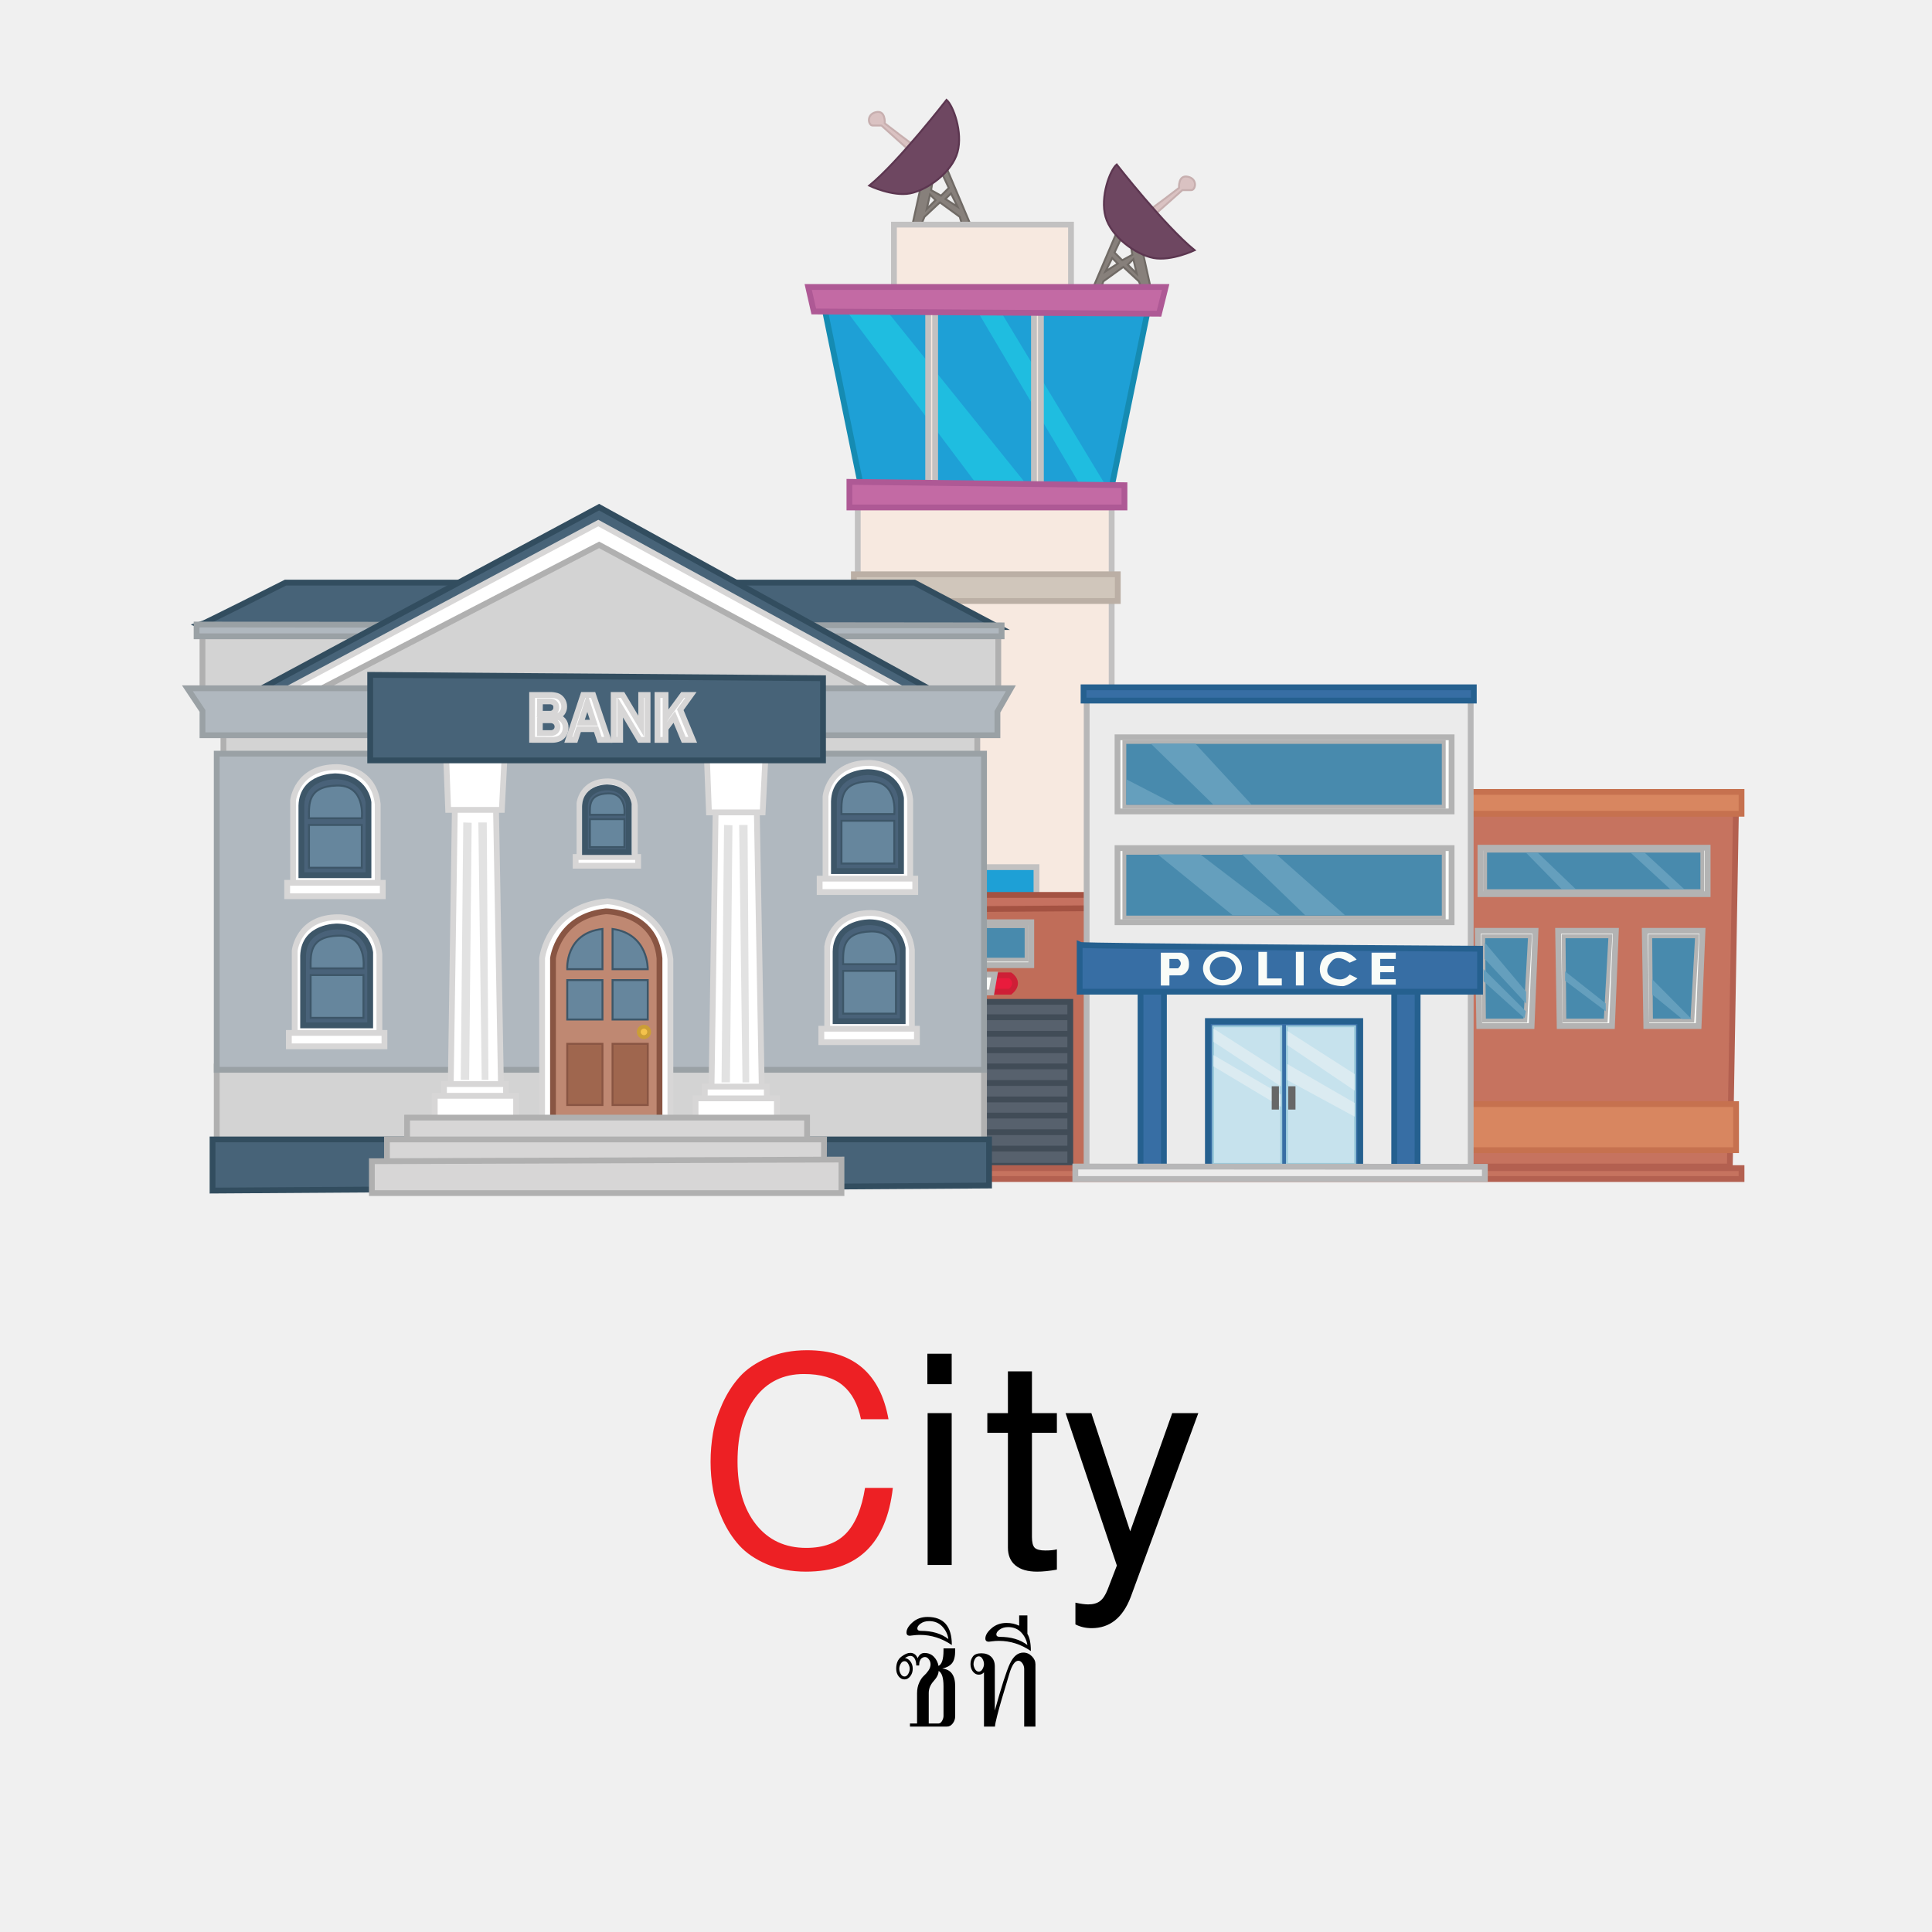
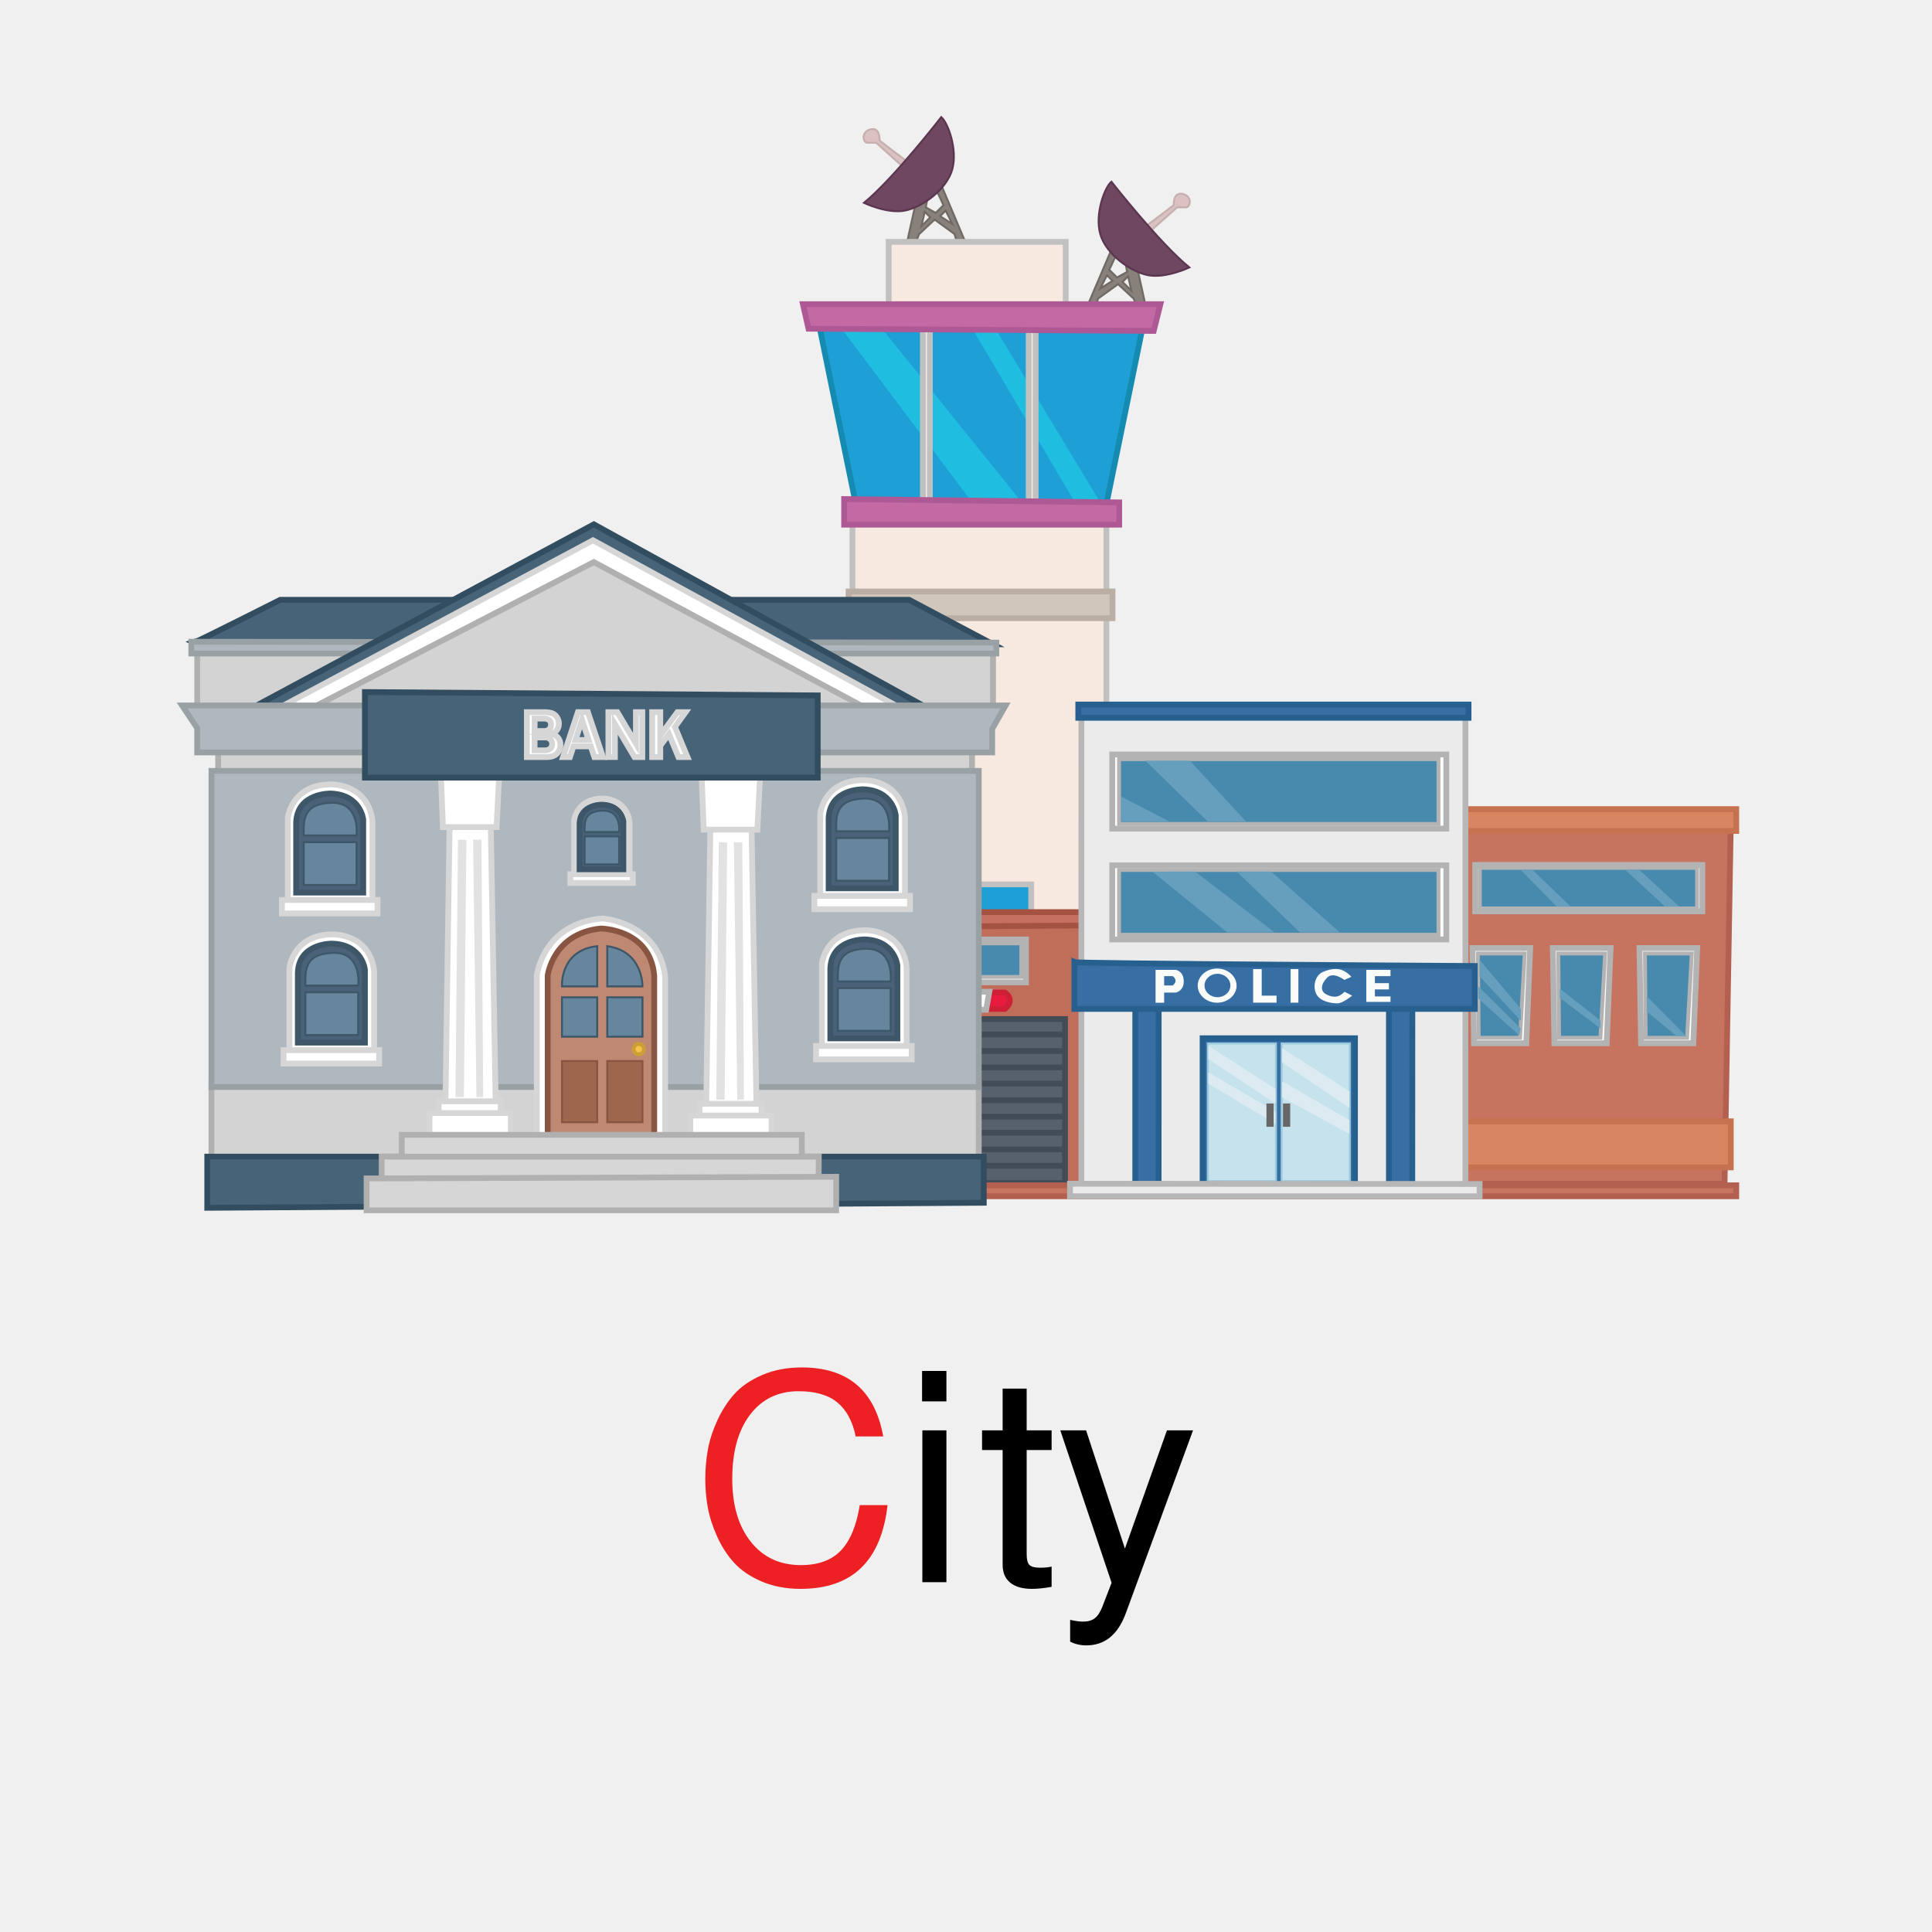
<svg xmlns="http://www.w3.org/2000/svg" id="Layer_1" data-name="Layer 1" viewBox="0 0 1000 1000">
  <defs>
    <style>
      .cls-1 {
        font-size: 150px;
        fill: #ed2024;
        font-family: FreeSansBold, FreeSans;
      }

      .cls-2 {
        letter-spacing: -0.02em;
      }

      .cls-2, .cls-3 {
        fill: #000;
      }

      .cls-4 {
-         font-size: 72px;
-         font-family: MicrosoftSansSerif, Microsoft Sans Serif;
-       }
- 
-       .cls-5 {
        fill: #f7e9e0;
      }

-       .cls-5, .cls-6 {
+       .cls-4, .cls-5 {
        stroke: #c2c1c1;
      }

-       .cls-10, .cls-11, .cls-12, .cls-13, .cls-14, .cls-15, .cls-16, .cls-17, .cls-18, .cls-19, .cls-20, .cls-21, .cls-23, .cls-25, .cls-27, .cls-28, .cls-29, .cls-30, .cls-31, .cls-32, .cls-33, .cls-34, .cls-35, .cls-36, .cls-37, .cls-38, .cls-40, .cls-41, .cls-5, .cls-6, .cls-7, .cls-8 {
+       .cls-10, .cls-11, .cls-12, .cls-13, .cls-14, .cls-15, .cls-16, .cls-17, .cls-18, .cls-19, .cls-20, .cls-22, .cls-24, .cls-26, .cls-27, .cls-28, .cls-29, .cls-30, .cls-31, .cls-32, .cls-33, .cls-34, .cls-35, .cls-36, .cls-37, .cls-39, .cls-4, .cls-40, .cls-5, .cls-6, .cls-7, .cls-9 {
        stroke-miterlimit: 10;
      }

-       .cls-13, .cls-14, .cls-15, .cls-16, .cls-17, .cls-18, .cls-19, .cls-20, .cls-25, .cls-27, .cls-28, .cls-29, .cls-30, .cls-31, .cls-32, .cls-33, .cls-35, .cls-38, .cls-40, .cls-5, .cls-6, .cls-7, .cls-8 {
+       .cls-12, .cls-13, .cls-14, .cls-15, .cls-16, .cls-17, .cls-18, .cls-19, .cls-24, .cls-26, .cls-27, .cls-28, .cls-29, .cls-30, .cls-31, .cls-32, .cls-34, .cls-37, .cls-39, .cls-4, .cls-5, .cls-6, .cls-7 {
        stroke-width: 3px;
      }

-       .cls-6, .cls-8 {
+       .cls-5, .cls-7 {
        fill: #1ea0d6;
      }

-       .cls-7 {
+       .cls-6 {
        fill: #d0c6bb;
        stroke: #bbafa5;
      }

+       .cls-7 {
+         stroke: #158bb2;
+       }
+ 
      .cls-8 {
-         stroke: #158bb2;
+         fill: #1fbde0;
      }

      .cls-9 {
-         fill: #1fbde0;
-       }
- 
-       .cls-10 {
        fill: #87807b;
        stroke: #706a65;
      }

-       .cls-11 {
+       .cls-10 {
        fill: #dac2c2;
        stroke: #c7afaf;
      }

-       .cls-12 {
+       .cls-11 {
        fill: #6e4761;
        stroke: #5c3650;
      }

-       .cls-13 {
+       .cls-12 {
        fill: #c36aa4;
        stroke: #ae5995;
      }

+       .cls-13 {
+         fill: #c06d59;
+       }
+ 
+       .cls-13, .cls-14 {
+         stroke: #a45242;
+       }
+ 
      .cls-14 {
-         fill: #c06d59;
-       }
- 
-       .cls-14, .cls-15 {
-         stroke: #a45242;
+         fill: #c67160;
      }

      .cls-15 {
-         fill: #c67160;
-       }
- 
-       .cls-16 {
        fill: #c6735f;
        stroke: #b36050;
      }

-       .cls-17 {
+       .cls-16 {
        fill: #d88660;
        stroke: #c6714f;
      }

-       .cls-18 {
+       .cls-17 {
        fill: #ebebeb;
        stroke: #b7b7b8;
      }

-       .cls-19 {
+       .cls-18 {
        fill: #376ea4;
        stroke: #25608f;
      }

+       .cls-19 {
+         fill: #fcfdfa;
+       }
+ 
+       .cls-19, .cls-20 {
+         stroke: #b3b3b3;
+       }
+ 
      .cls-20 {
-         fill: #fcfdfa;
-       }
- 
-       .cls-20, .cls-21 {
-         stroke: #b3b3b3;
+         fill: #488aad;
+       }
+ 
+       .cls-20, .cls-40 {
+         stroke-width: 2px;
      }

      .cls-21 {
-         fill: #488aad;
-       }
- 
-       .cls-21, .cls-41 {
-         stroke-width: 2px;
+         fill: #659fbd;
      }

      .cls-22 {
-         fill: #659fbd;
-       }
- 
-       .cls-23 {
        fill: #c6e2ed;
        stroke: #9bcadb;
      }

+       .cls-23 {
+         fill: #dbebf1;
+       }
+ 
      .cls-24 {
-         fill: #dbebf1;
-       }
- 
-       .cls-25 {
        fill: #989898;
        stroke: #676767;
      }

+       .cls-25 {
+         fill: #f9fcf8;
+       }
+ 
      .cls-26 {
-         fill: #f9fcf8;
-       }
- 
-       .cls-27 {
        fill: #57616d;
        stroke: #414c57;
      }

-       .cls-28 {
+       .cls-27 {
        fill: #366cb2;
        stroke: #2c629f;
      }

-       .cls-29 {
+       .cls-28 {
        fill: #e91b3c;
        stroke: #ce1f36;
      }

+       .cls-29 {
+         fill: #d3d3d3;
+       }
+ 
+       .cls-29, .cls-39 {
+         stroke: #b0b0b0;
+       }
+ 
      .cls-30 {
-         fill: #d3d3d3;
-       }
- 
-       .cls-30, .cls-40 {
-         stroke: #b0b0b0;
-       }
- 
-       .cls-31 {
        fill: #476378;
        stroke: #324d5f;
      }

-       .cls-32 {
+       .cls-31 {
        fill: #b0b8bf;
        stroke: #9aa1a5;
      }

-       .cls-33 {
+       .cls-32 {
        fill: #fff;
        stroke: #d7d6d6;
      }

-       .cls-34 {
+       .cls-33 {
        fill: none;
        stroke: #010101;
      }

+       .cls-34 {
+         fill: #bf8872;
+       }
+ 
+       .cls-34, .cls-35 {
+         stroke: #895543;
+       }
+ 
      .cls-35 {
-         fill: #bf8872;
-       }
- 
-       .cls-35, .cls-36 {
-         stroke: #895543;
+         fill: #9f664e;
      }

      .cls-36 {
-         fill: #9f664e;
+         fill: #66869d;
+       }
+ 
+       .cls-36, .cls-37 {
+         stroke: #3d5668;
      }

      .cls-37 {
-         fill: #66869d;
-       }
- 
-       .cls-37, .cls-38 {
-         stroke: #3d5668;
+         fill: #496279;
      }

      .cls-38 {
-         fill: #496279;
+         fill: #e2e2e2;
      }

      .cls-39 {
-         fill: #e2e2e2;
+         fill: #d7d6d6;
      }

      .cls-40 {
-         fill: #d7d6d6;
-       }
- 
-       .cls-41 {
        fill: #f4c24c;
        stroke: #cb9e36;
      }
    </style>
  </defs>
-   <text class="cls-1" transform="translate(361.79 810.03)">C<tspan class="cls-2" x="108.3" y="0">i</tspan>
+   <text class="cls-1" transform="translate(359.06 818.94)">C<tspan class="cls-2" x="108.3" y="0">i</tspan>
    <tspan class="cls-3" x="146.25" y="0">ty</tspan>
  </text>
-   <text class="cls-4" transform="translate(460.56 893.67)">ซิที</text>
  <g>
    <g>
-       <polygon class="cls-5" points="443.98 258.92 443.98 549.99 575.39 549.99 575.39 256.61 443.98 258.92" />
-       <rect class="cls-6" x="481.15" y="448.83" width="55.33" height="97.41" />
-       <line class="cls-6" x1="508.82" y1="448.83" x2="509.68" y2="546.24" />
-       <rect class="cls-7" x="441.96" y="297.25" width="136.6" height="13.83" />
-       <polygon class="cls-8" points="426.4 157.76 446 253.44 575.1 253.44 594.7 157.76 426.4 157.76" />
-       <polygon class="cls-9" points="436.2 158.34 509.4 255.75 535.33 255.75 454.64 155.46 436.2 158.34" />
-       <polygon class="cls-9" points="515.16 156.61 573.95 254.02 561.85 255.75 503.63 157.19 515.16 156.61" />
-       <rect class="cls-5" x="480.42" y="157.76" width="3.61" height="95.68" />
-       <rect class="cls-5" x="535.17" y="157.76" width="3.61" height="95.68" />
-       <path class="cls-10" d="M479.65,82.84h8.56L503.06,118h-4.57l-1.71-5.76-10.28-7.49-8,7.49-2.86,6.92h-4Zm16,24.2-3.42-6.91L489.35,103Zm-8.56-5.76,4-4-4.57-9.79-2.85.57L481.93,98.4Zm-2.85,2.3-2.86-2.88-1.71,7.5Z" />
-       <path class="cls-11" d="M473.37,75.34c-.57,0-15.42-11.52-15.42-11.52s.57-6.92-4.56-5.77-4,6.92-1.72,6.92h4.57L471.66,78.8Z" />
-       <path class="cls-12" d="M489.93,51.71s-24.55,31.7-40,44.38c0,0,12,5.77,21.12,4s21.7-10.95,24.55-21.33S493.35,54.59,489.93,51.71Z" />
-       <polygon class="cls-5" points="554.35 152 554.35 116.27 462.71 116.27 462.71 153.73 554.35 152" />
-       <path class="cls-10" d="M588.36,116.27h-8.65l-15,35.15h4.61l1.73-5.76,10.37-7.49,8.07,7.49,2.88,6.92h4Zm-16.14,24.2,3.46-6.91,2.88,2.88Zm8.65-5.76-4-4,4.61-9.79,2.89.57,1.72,10.38Zm2.88,2.3,2.88-2.88,1.73,7.5Z" />
-       <path class="cls-11" d="M594.7,108.77c.58,0,15.56-11.53,15.56-11.53s-.57-6.91,4.61-5.76,4,6.92,1.73,6.92H612l-15.56,13.83Z" />
-       <path class="cls-12" d="M578,85.14s24.78,31.7,40.34,44.38c0,0-12.1,5.77-21.32,4s-21.91-11-24.79-21.33S574.53,88,578,85.14Z" />
-       <polygon class="cls-13" points="439.66 249.41 439.66 262.66 582.02 262.66 582.02 251.14 439.66 249.41" />
-       <polygon class="cls-13" points="418.33 148.54 421.21 161.22 599.89 162.38 603.35 148.54 418.33 148.54" />
+       <polygon class="cls-4" points="441.25 267.83 441.25 558.89 572.66 558.89 572.66 265.52 441.25 267.83" />
+       <rect class="cls-5" x="478.43" y="457.74" width="55.33" height="97.41" />
+       <line class="cls-5" x1="506.09" y1="457.74" x2="506.96" y2="555.15" />
+       <rect class="cls-6" x="439.23" y="306.15" width="136.6" height="13.83" />
+       <polygon class="cls-7" points="423.67 166.67 443.27 262.35 572.37 262.35 591.97 166.67 423.67 166.67" />
+       <polygon class="cls-8" points="433.47 167.25 506.67 264.66 532.6 264.66 451.91 164.37 433.47 167.25" />
+       <polygon class="cls-8" points="512.43 165.52 571.22 262.93 559.12 264.66 500.9 166.1 512.43 165.52" />
+       <rect class="cls-4" x="477.69" y="166.67" width="3.61" height="95.68" />
+       <rect class="cls-4" x="532.44" y="166.67" width="3.61" height="95.68" />
+       <path class="cls-9" d="M476.92,91.74h8.56l14.85,35.16h-4.57l-1.71-5.76-10.28-7.49-8,7.49-2.86,6.92h-4Zm16,24.21L489.48,109l-2.86,2.89Zm-8.57-5.76,4-4-4.57-9.8-2.85.58-1.72,10.38Zm-2.85,2.3-2.86-2.88-1.71,7.49Z" />
+       <path class="cls-10" d="M470.64,84.25c-.57,0-15.42-11.53-15.42-11.53s.57-6.91-4.56-5.76-4,6.92-1.72,6.92h4.57l15.42,13.83Z" />
+       <path class="cls-11" d="M487.2,60.62s-24.55,31.7-40,44.38c0,0,12,5.76,21.13,4s21.69-11,24.55-21.32S490.62,63.5,487.2,60.62Z" />
+       <polygon class="cls-4" points="551.62 160.91 551.62 125.17 459.98 125.17 459.98 162.64 551.62 160.91" />
+       <path class="cls-9" d="M585.63,125.17H577l-15,35.16h4.61l1.73-5.76,10.37-7.49,8.07,7.49,2.89,6.91h4Zm-16.14,24.21,3.46-6.92,2.88,2.89Zm8.65-5.76-4-4,4.61-9.8,2.89.58,1.73,10.38Zm2.88,2.3L583.9,143l1.73,7.49Z" />
+       <path class="cls-10" d="M592,117.68c.58,0,15.56-11.53,15.56-11.53s-.57-6.91,4.61-5.76,4,6.92,1.73,6.92h-4.61L593.7,121.14Z" />
+       <path class="cls-11" d="M575.26,94.05s24.78,31.7,40.34,44.38c0,0-12.1,5.76-21.32,4s-21.91-11-24.79-21.32S571.8,96.93,575.26,94.05Z" />
+       <polygon class="cls-12" points="436.93 258.32 436.93 271.57 579.29 271.57 579.29 260.05 436.93 258.32" />
+       <polygon class="cls-12" points="415.6 157.45 418.48 170.13 597.16 171.28 600.62 157.45 415.6 157.45" />
    </g>
    <g>
-       <polygon class="cls-14" points="349.56 608.45 343.92 464.19 568.53 465.47 567.71 609.69 349.56 608.45" />
-       <polygon class="cls-15" points="340.28 463.21 340.28 471.7 569.34 470.08 569.34 463.21 340.28 463.21" />
-       <polygon class="cls-16" points="895.35 603.8 898.58 416.35 747.09 416.35 747.09 603.8 895.35 603.8" />
-       <rect class="cls-17" x="744.26" y="409.89" width="157.15" height="11.31" />
-       <rect class="cls-17" x="744.26" y="571.48" width="154.32" height="23.84" />
-       <polygon class="cls-18" points="562.42 609.05 562.47 357.37 761.23 357.37 761.23 609.05 562.42 609.05" />
-       <polygon class="cls-19" points="590.34 511.69 590.34 609.05 602.42 609.05 602.46 511.69 590.34 511.69" />
-       <polygon class="cls-19" points="721.64 511.69 721.64 609.05 733.71 609.05 733.76 511.69 721.64 511.69" />
-       <polygon class="cls-20" points="764.87 481.8 765.67 531.08 792.74 531.08 794.76 481.8 764.87 481.8" />
-       <polygon class="cls-21" points="767.69 484.62 768.1 528.25 789.51 528.25 791.93 484.62 767.69 484.62" />
-       <path class="cls-19" d="M558.83,489.07c1.62.8,207.25,2,207.25,2v22.22H558.83Z" />
-       <rect class="cls-19" x="560.85" y="355.75" width="201.99" height="6.87" />
-       <rect class="cls-20" x="385.52" y="477.35" width="148.26" height="22.22" />
-       <rect class="cls-21" x="388.35" y="479.37" width="143.01" height="17.37" />
-       <polygon class="cls-22" points="472.78 479.77 458.64 496.34 436.02 496.34 451.78 479.77 472.78 479.77" />
-       <polygon class="cls-22" points="442.89 479.77 428.75 496.34 406.13 496.34 421.88 479.77 442.89 479.77" />
-       <rect class="cls-20" x="578.43" y="438.97" width="172.91" height="38.38" />
-       <rect class="cls-21" x="581.96" y="441.4" width="165.32" height="33.53" />
-       <rect class="cls-20" x="578.43" y="381.61" width="172.91" height="38.38" />
-       <rect class="cls-21" x="581.96" y="384.03" width="165.32" height="33.53" />
-       <rect class="cls-20" x="766.28" y="438.77" width="117.59" height="24.04" />
-       <rect class="cls-21" x="768.69" y="440.29" width="112.43" height="21" />
-       <rect class="cls-19" x="625.2" y="528.49" width="78.86" height="75.43" />
-       <polygon class="cls-23" points="627.9 531.18 627.9 602.45 663.19 602.45 663.16 531.18 627.9 531.18" />
-       <polygon class="cls-23" points="666.1 531.18 666.1 602.45 701.4 602.45 701.37 531.18 666.1 531.18" />
-       <polygon class="cls-24" points="666.35 533.63 666.35 540.98 701.13 564.49 701.13 555.92 666.35 533.63" />
-       <polygon class="cls-24" points="666.35 550.77 701.13 570.86 701.13 577.96 666.35 559.1 666.35 550.77" />
-       <polygon class="cls-24" points="628.14 532.4 628.14 539.26 662.92 562.28 662.92 554.69 628.14 532.4" />
-       <polygon class="cls-24" points="628.14 546.12 628.14 552 662.92 572.82 662.92 566.45 628.14 546.12" />
-       <rect class="cls-25" x="659.74" y="563.75" width="0.73" height="9.06" />
-       <rect class="cls-25" x="668.31" y="563.75" width="0.73" height="9.06" />
-       <polygon class="cls-20" points="851.32 481.8 852.13 531.08 879.19 531.08 881.21 481.8 851.32 481.8" />
-       <polygon class="cls-21" points="854.15 484.62 854.55 528.25 875.96 528.25 878.39 484.62 854.15 484.62" />
-       <polygon class="cls-20" points="806.48 481.8 807.28 531.08 834.35 531.08 836.37 481.8 806.48 481.8" />
-       <polygon class="cls-21" points="809.3 484.62 809.71 528.25 831.12 528.25 833.54 484.62 809.3 484.62" />
+       <polygon class="cls-13" points="346.83 617.35 341.19 473.1 565.8 474.38 564.98 618.6 346.83 617.35" />
+       <polygon class="cls-14" points="337.55 472.12 337.55 480.6 566.61 478.99 566.61 472.12 337.55 472.12" />
+       <polygon class="cls-15" points="892.62 612.71 895.86 425.26 744.36 425.26 744.36 612.71 892.62 612.71" />
+       <rect class="cls-16" x="741.53" y="418.79" width="157.15" height="11.31" />
+       <rect class="cls-16" x="741.53" y="580.39" width="154.32" height="23.84" />
+       <polygon class="cls-17" points="559.7 617.96 559.74 366.28 758.5 366.28 758.5 617.96 559.7 617.96" />
+       <polygon class="cls-18" points="587.61 520.6 587.61 617.96 599.69 617.96 599.73 520.6 587.61 520.6" />
+       <polygon class="cls-18" points="718.91 520.6 718.91 617.96 730.99 617.96 731.03 520.6 718.91 520.6" />
+       <polygon class="cls-19" points="762.13 490.7 762.94 539.99 790.01 539.99 792.03 490.7 762.13 490.7" />
+       <polygon class="cls-20" points="764.96 493.53 765.37 537.16 786.78 537.16 789.2 493.53 764.96 493.53" />
+       <path class="cls-18" d="M556.1,498c1.62.8,207.25,2,207.25,2v22.21H556.1Z" />
+       <rect class="cls-18" x="558.12" y="364.66" width="201.99" height="6.87" />
+       <rect class="cls-19" x="382.79" y="486.26" width="148.26" height="22.22" />
+       <rect class="cls-20" x="385.62" y="488.28" width="143.01" height="17.37" />
+       <polygon class="cls-21" points="470.05 488.68 455.91 505.25 433.29 505.25 449.05 488.68 470.05 488.68" />
+       <polygon class="cls-21" points="440.16 488.68 426.02 505.25 403.4 505.25 419.15 488.68 440.16 488.68" />
+       <rect class="cls-19" x="575.7" y="447.88" width="172.91" height="38.38" />
+       <rect class="cls-20" x="579.23" y="450.3" width="165.32" height="33.53" />
+       <rect class="cls-19" x="575.7" y="390.51" width="172.91" height="38.38" />
+       <rect class="cls-20" x="579.23" y="392.94" width="165.32" height="33.53" />
+       <rect class="cls-19" x="763.55" y="447.68" width="117.59" height="24.04" />
+       <rect class="cls-20" x="765.96" y="449.2" width="112.43" height="21" />
+       <rect class="cls-18" x="622.47" y="537.39" width="78.86" height="75.43" />
+       <polygon class="cls-22" points="625.17 540.09 625.17 611.36 660.46 611.36 660.43 540.09 625.17 540.09" />
+       <polygon class="cls-22" points="663.37 540.09 663.37 611.36 698.67 611.36 698.64 540.09 663.37 540.09" />
+       <polygon class="cls-23" points="663.62 542.54 663.62 549.88 698.4 573.4 698.4 564.82 663.62 542.54" />
+       <polygon class="cls-23" points="663.62 559.68 698.4 579.76 698.4 586.87 663.62 568.01 663.62 559.68" />
+       <polygon class="cls-23" points="625.41 541.31 625.41 548.17 660.19 571.19 660.19 563.6 625.41 541.31" />
+       <polygon class="cls-23" points="625.41 555.03 625.41 560.91 660.19 581.72 660.19 575.36 625.41 555.03" />
+       <rect class="cls-24" x="657.01" y="572.66" width="0.73" height="9.06" />
+       <rect class="cls-24" x="665.58" y="572.66" width="0.73" height="9.06" />
+       <polygon class="cls-19" points="848.59 490.7 849.4 539.99 876.46 539.99 878.48 490.7 848.59 490.7" />
+       <polygon class="cls-20" points="851.42 493.53 851.82 537.16 873.23 537.16 875.66 493.53 851.42 493.53" />
+       <polygon class="cls-19" points="803.75 490.7 804.55 539.99 831.62 539.99 833.64 490.7 803.75 490.7" />
+       <polygon class="cls-20" points="806.57 493.53 806.98 537.16 828.39 537.16 830.81 493.53 806.57 493.53" />
      <g>
-         <path class="cls-26" d="M611.35,493.11h-10.5v17h4.44v-5.25h6.06a5.35,5.35,0,0,0,4-4.44C615.79,496.74,614.58,493.91,611.35,493.11Zm-1.62,8.08h-4.44v-4.85h4.44C613,498.76,609.73,501.19,609.73,501.19Z" />
-         <path class="cls-26" d="M632.74,492.41c-5.56,0-10.07,4-10.07,8.83s4.51,8.83,10.07,8.83,10.06-3.95,10.06-8.83S638.29,492.41,632.74,492.41Zm.15,14.84c-3.69,0-6.69-2.72-6.69-6.06s3-6.06,6.69-6.06,6.7,2.71,6.7,6.06S636.59,507.25,632.89,507.25Z" />
-         <polygon class="cls-26" points="651.35 492.7 651.35 510.07 663.46 510.07 663.46 506.44 655.79 506.44 655.79 492.7 651.35 492.7" />
-         <rect class="cls-26" x="670.74" y="492.7" width="4.04" height="17.37" />
-         <path class="cls-26" d="M698.61,504.42l4,2s-4.85,4-7.67,4-8.89-.81-10.91-4.85-.41-9.7,3.23-11.31,6.87-2,9.7-1.21a13.05,13.05,0,0,1,5.25,3.63l-3.64,1.62s-5.65-4.45-8.89-1.21-3.63,6.86-.8,8.48S695.38,508.05,698.61,504.42Z" />
-         <polygon class="cls-26" points="709.92 493.11 709.92 509.67 722.45 509.67 722.45 506.84 714.37 506.84 714.37 503.21 721.64 503.21 721.64 499.98 714.37 499.98 714.37 496.34 722.45 496.34 722.45 493.11 709.92 493.11" />
+         <path class="cls-25" d="M608.62,502h-10.5v17h4.44v-5.25h6.06a5.35,5.35,0,0,0,4-4.44C613.06,505.65,611.85,502.82,608.62,502ZM607,510.09h-4.44v-4.84H607C610.24,507.67,607,510.09,607,510.09Z" />
+         <path class="cls-25" d="M630,501.32c-5.56,0-10.07,3.95-10.07,8.83S624.45,519,630,519s10.06-4,10.06-8.83S635.56,501.32,630,501.32Zm.15,14.83c-3.69,0-6.69-2.71-6.69-6.06s3-6.06,6.69-6.06,6.7,2.72,6.7,6.06S633.86,516.15,630.16,516.15Z" />
+         <polygon class="cls-25" points="648.62 501.61 648.62 518.98 660.74 518.98 660.74 515.35 653.06 515.35 653.06 501.61 648.62 501.61" />
+         <rect class="cls-25" x="668.01" y="501.61" width="4.04" height="17.37" />
+         <path class="cls-25" d="M695.88,513.33l4,2s-4.85,4-7.67,4-8.89-.81-10.91-4.85-.41-9.7,3.23-11.31,6.87-2,9.7-1.22a13.13,13.13,0,0,1,5.25,3.64l-3.64,1.62s-5.65-4.45-8.89-1.22-3.63,6.87-.8,8.49S692.65,517,695.88,513.33Z" />
+         <polygon class="cls-25" points="707.19 502.01 707.19 518.58 719.72 518.58 719.72 515.75 711.64 515.75 711.64 512.12 718.91 512.12 718.91 508.88 711.64 508.88 711.64 505.25 719.72 505.25 719.72 502.01 707.19 502.01" />
      </g>
      <g>
-         <rect class="cls-27" x="360.47" y="518.56" width="87.66" height="84.84" />
-         <path class="cls-28" d="M390.77,506.44h10.91v8.48H390.77S384.31,511.69,390.77,506.44Z" />
-         <path class="cls-29" d="M403.7,506.44h11.72s5.65,3.63,0,8.48H403.7Z" />
-         <polygon class="cls-20" points="398.45 506.03 399.66 515.33 405.72 515.33 407.34 506.03 398.45 506.03" />
-         <line class="cls-27" x1="360.47" y1="526.52" x2="448.14" y2="526.52" />
-         <line class="cls-27" x1="360.68" y1="535.12" x2="448.34" y2="535.12" />
-         <line class="cls-27" x1="360.68" y1="543.61" x2="448.34" y2="543.61" />
-         <line class="cls-27" x1="360.47" y1="551.97" x2="448.14" y2="551.97" />
-         <line class="cls-27" x1="360.68" y1="560.57" x2="448.34" y2="560.57" />
-         <line class="cls-27" x1="360.68" y1="569.06" x2="448.34" y2="569.06" />
-         <line class="cls-27" x1="360.47" y1="577.43" x2="448.14" y2="577.43" />
-         <line class="cls-27" x1="360.68" y1="586.02" x2="448.34" y2="586.02" />
-         <line class="cls-27" x1="360.68" y1="594.51" x2="448.34" y2="594.51" />
+         <rect class="cls-26" x="357.75" y="527.47" width="87.66" height="84.84" />
+         <path class="cls-27" d="M388,515.35H399v8.48H388S381.58,520.6,388,515.35Z" />
+         <path class="cls-28" d="M401,515.35h11.72s5.65,3.63,0,8.48H401Z" />
+         <polygon class="cls-19" points="395.72 514.94 396.93 524.23 402.99 524.23 404.61 514.94 395.72 514.94" />
+         <line class="cls-26" x1="357.75" y1="535.43" x2="445.41" y2="535.43" />
+         <line class="cls-26" x1="357.95" y1="544.03" x2="445.61" y2="544.03" />
+         <line class="cls-26" x1="357.95" y1="552.51" x2="445.61" y2="552.51" />
+         <line class="cls-26" x1="357.75" y1="560.88" x2="445.41" y2="560.88" />
+         <line class="cls-26" x1="357.95" y1="569.48" x2="445.61" y2="569.48" />
+         <line class="cls-26" x1="357.95" y1="577.96" x2="445.61" y2="577.96" />
+         <line class="cls-26" x1="357.75" y1="586.33" x2="445.41" y2="586.33" />
+         <line class="cls-26" x1="357.95" y1="594.93" x2="445.61" y2="594.93" />
+         <line class="cls-26" x1="357.95" y1="603.42" x2="445.61" y2="603.42" />
      </g>
      <g>
-         <path class="cls-28" d="M498.23,504.82h10.91v8.49H498.23S491.77,510.07,498.23,504.82Z" />
-         <path class="cls-29" d="M511.16,504.82h11.72s5.65,3.64,0,8.49H511.16Z" />
-         <polygon class="cls-20" points="505.91 504.42 507.12 513.71 513.18 513.71 514.8 504.42 505.91 504.42" />
-         <rect class="cls-27" x="466.32" y="518.56" width="87.66" height="84.84" />
-         <line class="cls-27" x1="466.32" y1="526.52" x2="553.98" y2="526.52" />
-         <line class="cls-27" x1="466.52" y1="535.12" x2="554.19" y2="535.12" />
-         <line class="cls-27" x1="466.52" y1="543.61" x2="554.19" y2="543.61" />
-         <line class="cls-27" x1="466.32" y1="551.97" x2="553.98" y2="551.97" />
-         <line class="cls-27" x1="466.52" y1="560.57" x2="554.19" y2="560.57" />
-         <line class="cls-27" x1="466.52" y1="569.06" x2="554.19" y2="569.06" />
-         <line class="cls-27" x1="466.32" y1="577.43" x2="553.98" y2="577.43" />
-         <line class="cls-27" x1="466.52" y1="586.02" x2="554.19" y2="586.02" />
-         <line class="cls-27" x1="466.52" y1="594.51" x2="554.19" y2="594.51" />
+         <path class="cls-27" d="M495.5,513.73h10.91v8.48H495.5S489,519,495.5,513.73Z" />
+         <path class="cls-28" d="M508.43,513.73h11.72s5.65,3.64,0,8.48H508.43Z" />
+         <polygon class="cls-19" points="503.18 513.33 504.39 522.62 510.45 522.62 512.07 513.33 503.18 513.33" />
+         <rect class="cls-26" x="463.59" y="527.47" width="87.66" height="84.84" />
+         <line class="cls-26" x1="463.59" y1="535.43" x2="551.25" y2="535.43" />
+         <line class="cls-26" x1="463.79" y1="544.03" x2="551.46" y2="544.03" />
+         <line class="cls-26" x1="463.79" y1="552.51" x2="551.46" y2="552.51" />
+         <line class="cls-26" x1="463.59" y1="560.88" x2="551.25" y2="560.88" />
+         <line class="cls-26" x1="463.79" y1="569.48" x2="551.46" y2="569.48" />
+         <line class="cls-26" x1="463.79" y1="577.96" x2="551.46" y2="577.96" />
+         <line class="cls-26" x1="463.59" y1="586.33" x2="551.25" y2="586.33" />
+         <line class="cls-26" x1="463.79" y1="594.93" x2="551.46" y2="594.93" />
+         <line class="cls-26" x1="463.79" y1="603.42" x2="551.46" y2="603.42" />
      </g>
-       <rect class="cls-16" x="347.55" y="604.61" width="553.86" height="5.66" />
-       <polygon class="cls-18" points="768.56 603.92 768.56 610.26 556.58 610.26 556.58 603.8 768.56 603.92" />
-       <polygon class="cls-22" points="621.24 442.21 662.47 473.69 637.99 473.71 599.22 442.23 621.24 442.21" />
-       <polygon class="cls-22" points="642.86 442.2 675.58 473.72 696.19 473.72 660.64 442.2 642.86 442.2" />
-       <polygon class="cls-22" points="647.71 416.35 627.91 416.35 595.6 384.84 618.62 384.84 647.71 416.35" />
-       <polygon class="cls-22" points="608.12 416.35 583.07 416.35 583.07 403.42 608.12 416.35" />
-       <polygon class="cls-22" points="789.91 441.4 808.5 460.38 815.77 460.38 795.97 441.4 789.91 441.4" />
-       <polygon class="cls-22" points="844.05 441.4 864.65 460.38 871.92 460.38 851.32 441.4 844.05 441.4" />
-       <polygon class="cls-22" points="768.5 487.86 789.91 513.31 789.91 519.45 768.5 496.34 768.5 487.86" />
-       <polygon class="cls-22" points="855.16 506.84 875.56 527.45 870.71 527.45 855.23 514.8 855.16 506.84" />
-       <polygon class="cls-22" points="831.12 519.37 810.11 502.8 810.11 507.65 831.12 523.41 831.12 519.37" />
-       <polygon class="cls-22" points="789.78 523.41 767.85 501.59 767.91 507.91 789.1 527.04 789.78 523.41" />
+       <rect class="cls-15" x="344.82" y="613.52" width="553.86" height="5.66" />
+       <polygon class="cls-17" points="765.83 612.83 765.83 619.17 553.85 619.17 553.85 612.71 765.83 612.83" />
+       <polygon class="cls-21" points="618.51 451.12 659.74 482.6 635.26 482.62 596.49 451.14 618.51 451.12" />
+       <polygon class="cls-21" points="640.13 451.11 672.85 482.62 693.46 482.62 657.91 451.11 640.13 451.11" />
+       <polygon class="cls-21" points="644.98 425.26 625.18 425.26 592.87 393.75 615.89 393.75 644.98 425.26" />
+       <polygon class="cls-21" points="605.39 425.26 580.34 425.26 580.34 412.33 605.39 425.26" />
+       <polygon class="cls-21" points="787.18 450.31 805.77 469.29 813.04 469.29 793.24 450.31 787.18 450.31" />
+       <polygon class="cls-21" points="841.32 450.31 861.92 469.29 869.19 469.29 848.59 450.31 841.32 450.31" />
+       <polygon class="cls-21" points="765.77 496.76 787.18 522.21 787.18 528.35 765.77 505.25 765.77 496.76" />
+       <polygon class="cls-21" points="852.43 515.75 872.83 536.35 867.98 536.35 852.5 523.7 852.43 515.75" />
+       <polygon class="cls-21" points="828.39 528.27 807.38 511.71 807.38 516.56 828.39 532.31 828.39 528.27" />
+       <polygon class="cls-21" points="787.05 532.31 765.12 510.5 765.18 516.82 786.38 535.95 787.05 532.31" />
    </g>
    <g>
-       <polygon class="cls-30" points="112.18 552 112.18 613.63 509.33 613.2 509.33 552 112.18 552" />
-       <rect class="cls-30" x="115.65" y="373.18" width="390.2" height="22.57" />
-       <polygon class="cls-30" points="104.8 358.85 104.8 325.87 516.71 325.87 516.71 359.72 104.8 358.85" />
-       <path class="cls-31" d="M103.06,323.7c1.74-.44,44.71-22.14,44.71-22.14H473.3l43.4,23H104.8Z" />
-       <polygon class="cls-32" points="101.76 329.34 101.76 323.26 518.44 323.7 518.44 329.34 101.76 329.34" />
-       <rect class="cls-32" x="112.18" y="390.1" width="397.15" height="163.63" />
-       <polygon class="cls-31" points="310.1 262.5 130.61 358.91 486.6 359.66 310.1 262.5" />
-       <polygon class="cls-33" points="144.42 358.94 309.67 270.74 472.56 359.63 144.42 358.94" />
-       <polygon class="cls-30" points="161.66 358.85 310.1 282.03 458.11 361.46 161.66 358.85" />
-       <polygon class="cls-32" points="96.99 356.25 104.8 367.97 104.8 380.56 516.27 380.56 516.27 368.4 523.22 356.25 96.99 356.25" />
-       <polygon class="cls-34" points="244.13 363.63 244.13 600.18 384.32 598.01 381.72 363.63 244.13 363.63" />
-       <polygon class="cls-31" points="110.01 589.76 511.93 589.76 511.93 613.63 110.01 616.24 110.01 589.76" />
-       <path class="cls-33" d="M280.59,579.35V496s3-26.91,33.85-29.51c0,0,29.08,1.73,32.55,29.94v82.91Z" />
-       <path class="cls-35" d="M286.23,581.08V496s2.6-21.7,27.34-24.31c0,0,25.61,0,27.78,24.31v85.07Z" />
-       <rect class="cls-36" x="293.61" y="540.28" width="18.23" height="31.68" />
-       <rect class="cls-36" x="317.05" y="540.28" width="18.23" height="31.68" />
-       <rect class="cls-37" x="293.61" y="507.3" width="18.23" height="20.4" />
-       <rect class="cls-37" x="317.05" y="507.3" width="18.23" height="20.4" />
-       <path class="cls-37" d="M311.84,501.65H293.61s-1.3-18.66,18.23-20.83Z" />
-       <path class="cls-37" d="M317.05,480.82v20.83h18.23S335.71,483.42,317.05,480.82Z" />
-       <path class="cls-33" d="M152.54,537.24V492.1s1.74-17.36,22.57-17.36c0,0,19.1-.43,21.27,19.1v42.54Z" />
-       <rect class="cls-33" x="149.51" y="534.64" width="49.48" height="6.94" />
-       <path class="cls-38" d="M156.89,530.73h34.72V493s-1.3-13-16.93-13.45c0,0-17.36-.44-17.79,15.19Z" />
-       <rect class="cls-37" x="160.79" y="504.69" width="27.34" height="22.14" />
-       <path class="cls-37" d="M160.79,501.22h27.35s2.17-17.36-13-16.93S160.79,493.84,160.79,501.22Z" />
-       <path class="cls-33" d="M151.68,459.55V414.41s1.73-17.36,22.57-17.36c0,0,19.09-.43,21.26,19.1v42.53Z" />
-       <rect class="cls-33" x="148.64" y="456.95" width="49.48" height="6.94" />
-       <path class="cls-38" d="M156,453h34.72V415.28s-1.3-13-16.93-13.46c0,0-17.36-.43-17.79,15.2Z" />
-       <rect class="cls-37" x="159.92" y="427" width="27.34" height="22.14" />
-       <path class="cls-37" d="M159.92,423.53h27.35s2.17-17.37-13-16.93S159.92,416.15,159.92,423.53Z" />
-       <path class="cls-33" d="M428.16,535.07V489.93s1.74-17.36,22.57-17.36c0,0,19.1-.43,21.27,19.1v42.54Z" />
-       <rect class="cls-33" x="425.12" y="532.47" width="49.48" height="6.94" />
-       <path class="cls-38" d="M432.5,528.56h34.72V490.8s-1.3-13-16.92-13.45c0,0-17.37-.44-17.8,15.19Z" />
-       <rect class="cls-37" x="436.41" y="502.52" width="27.34" height="22.14" />
-       <path class="cls-37" d="M436.41,499.05h27.34s2.17-17.36-13-16.93S436.41,491.67,436.41,499.05Z" />
-       <path class="cls-33" d="M427.29,457.38V412.24s1.74-17.36,22.57-17.36c0,0,19.1-.43,21.27,19.1v42.53Z" />
-       <rect class="cls-33" x="424.25" y="454.78" width="49.48" height="6.94" />
-       <path class="cls-38" d="M431.63,450.87h34.73V413.11s-1.31-13-16.93-13.46c0,0-17.36-.43-17.8,15.19Z" />
-       <rect class="cls-37" x="435.54" y="424.83" width="27.34" height="22.14" />
-       <path class="cls-37" d="M435.54,421.36h27.34s2.17-17.37-13-16.93S435.54,414,435.54,421.36Z" />
-       <path class="cls-33" d="M299.93,445.27v-29.5s1.14-11.34,14.75-11.34c0,0,12.48-.29,13.9,12.48v27.8Z" />
-       <rect class="cls-33" x="297.95" y="443.57" width="32.34" height="4.54" />
-       <path class="cls-38" d="M302.77,441h22.69V416.34s-.85-8.51-11.06-8.79c0,0-11.35-.29-11.63,9.93Z" />
-       <rect class="cls-37" x="305.32" y="424" width="17.87" height="14.47" />
-       <path class="cls-37" d="M305.32,421.73h17.87s1.42-11.35-8.51-11.06S305.32,416.91,305.32,421.73Z" />
-       <polygon class="cls-33" points="233.28 563.29 235.45 417.01 256.71 417.01 259.32 563.29 233.28 563.29" />
-       <rect class="cls-33" x="229.8" y="561.12" width="32.12" height="7.38" />
-       <polygon class="cls-39" points="238.49 558.95 242.82 558.95 244.13 425.86 239.79 425.7 238.49 558.95" />
-       <polygon class="cls-39" points="249.34 558.95 252.81 558.95 251.94 425.7 247.6 425.7 249.34 558.95" />
-       <polygon class="cls-33" points="225.03 580.21 225.03 567.19 267.13 567.19 267.13 581.08 225.03 580.21" />
-       <polygon class="cls-33" points="231.97 419.19 259.75 419.19 261.49 384.9 230.67 384.9 231.97 419.19" />
-       <polygon class="cls-33" points="368.26 564.59 370.43 418.32 391.7 418.32 394.31 564.59 368.26 564.59" />
-       <polygon class="cls-39" points="373.47 560.25 377.81 560.25 379.11 427.16 374.77 427 373.47 560.25" />
-       <polygon class="cls-39" points="384.32 560.25 387.8 560.25 386.93 427 382.59 427 384.32 560.25" />
-       <rect class="cls-33" x="364.79" y="562.42" width="32.12" height="7.38" />
-       <polygon class="cls-33" points="360.02 581.52 360.02 568.5 402.12 568.5 402.12 582.38 360.02 581.52" />
-       <polygon class="cls-33" points="366.96 420.49 394.74 420.49 396.48 386.2 365.66 386.2 366.96 420.49" />
-       <rect class="cls-40" x="210.71" y="578.48" width="207.04" height="16.93" />
-       <polygon class="cls-40" points="200.29 607.13 200.29 589.76 426.53 589.76 426.42 607.13 200.29 607.13" />
-       <polygon class="cls-40" points="192.48 617.54 192.48 601.05 435.54 600.18 435.54 617.54 192.48 617.54" />
-       <polygon class="cls-31" points="191.61 377.95 191.61 393.58 425.99 393.58 425.99 351.04 191.61 349.31 191.61 377.95" />
+       <polygon class="cls-29" points="109.45 560.91 109.45 622.54 506.6 622.11 506.6 560.91 109.45 560.91" />
+       <rect class="cls-29" x="112.92" y="382.09" width="390.2" height="22.57" />
+       <polygon class="cls-29" points="102.07 367.76 102.07 334.77 513.98 334.77 513.98 368.63 102.07 367.76" />
+       <path class="cls-30" d="M100.33,332.6c1.74-.43,44.71-22.13,44.71-22.13H470.57l43.41,23H102.07Z" />
+       <polygon class="cls-31" points="99.03 338.25 99.03 332.17 515.71 332.61 515.71 338.25 99.03 338.25" />
+       <rect class="cls-31" x="109.45" y="399.01" width="397.15" height="163.63" />
+       <polygon class="cls-30" points="307.37 271.4 127.88 367.82 483.87 368.57 307.37 271.4" />
+       <polygon class="cls-32" points="141.69 367.85 306.94 279.65 469.83 368.54 141.69 367.85" />
+       <polygon class="cls-29" points="158.93 367.76 307.37 290.94 455.38 370.37 158.93 367.76" />
+       <polygon class="cls-31" points="94.26 365.16 102.07 376.88 102.07 389.46 513.54 389.46 513.54 377.31 520.49 365.16 94.26 365.16" />
+       <polygon class="cls-33" points="241.4 372.54 241.4 609.09 381.59 606.92 378.99 372.54 241.4 372.54" />
+       <polygon class="cls-30" points="107.28 598.67 509.2 598.67 509.2 622.54 107.28 625.15 107.28 598.67" />
+       <path class="cls-32" d="M277.86,588.25V504.92s3-26.91,33.85-29.52c0,0,29.08,1.74,32.56,30v82.9Z" />
+       <path class="cls-34" d="M283.5,590V504.92s2.6-21.7,27.34-24.31c0,0,25.61,0,27.78,24.31V590Z" />
+       <rect class="cls-35" x="290.88" y="549.19" width="18.23" height="31.68" />
+       <rect class="cls-35" x="314.32" y="549.19" width="18.23" height="31.68" />
+       <rect class="cls-36" x="290.88" y="516.2" width="18.23" height="20.4" />
+       <rect class="cls-36" x="314.32" y="516.2" width="18.23" height="20.4" />
+       <path class="cls-36" d="M309.11,510.56H290.88s-1.3-18.66,18.23-20.83Z" />
+       <path class="cls-36" d="M314.32,489.73v20.83h18.23S333,492.33,314.32,489.73Z" />
+       <path class="cls-32" d="M149.82,546.15V501s1.73-17.36,22.57-17.36c0,0,19.09-.43,21.26,19.1v42.53Z" />
+       <rect class="cls-32" x="146.78" y="543.55" width="49.48" height="6.94" />
+       <path class="cls-37" d="M154.16,539.64h34.72V501.88s-1.3-13-16.93-13.45c0,0-17.36-.44-17.79,15.19Z" />
+       <rect class="cls-36" x="158.06" y="513.6" width="27.34" height="22.14" />
+       <path class="cls-36" d="M158.06,510.13h27.35s2.17-17.36-13-16.93S158.06,502.75,158.06,510.13Z" />
+       <path class="cls-32" d="M149,468.46V423.32S150.68,406,171.52,406c0,0,19.1-.44,21.27,19.1v42.53Z" />
+       <rect class="cls-32" x="145.91" y="465.85" width="49.48" height="6.94" />
+       <path class="cls-37" d="M153.29,462H188V424.19s-1.3-13-16.93-13.46c0,0-17.36-.43-17.79,15.19Z" />
+       <rect class="cls-36" x="157.19" y="435.91" width="27.34" height="22.14" />
+       <path class="cls-36" d="M157.19,432.43h27.35s2.17-17.36-13-16.92S157.19,425.06,157.19,432.43Z" />
+       <path class="cls-32" d="M425.43,544V498.84s1.74-17.36,22.57-17.36c0,0,19.1-.43,21.27,19.1v42.53Z" />
+       <rect class="cls-32" x="422.39" y="541.38" width="49.48" height="6.94" />
+       <path class="cls-37" d="M429.77,537.47h34.72V499.71s-1.3-13-16.92-13.46c0,0-17.36-.43-17.8,15.2Z" />
+       <rect class="cls-36" x="433.68" y="511.43" width="27.34" height="22.14" />
+       <path class="cls-36" d="M433.68,508H461s2.17-17.36-13-16.93S433.68,500.58,433.68,508Z" />
+       <path class="cls-32" d="M424.56,466.29V421.15s1.74-17.36,22.57-17.36c0,0,19.1-.44,21.27,19.09v42.54Z" />
+       <rect class="cls-32" x="421.52" y="463.68" width="49.48" height="6.94" />
+       <path class="cls-37" d="M428.9,459.78h34.73V422s-1.31-13-16.93-13.46c0,0-17.36-.43-17.8,15.19Z" />
+       <rect class="cls-36" x="432.81" y="433.74" width="27.34" height="22.14" />
+       <path class="cls-36" d="M432.81,430.26h27.34s2.17-17.36-13-16.92S432.81,422.88,432.81,430.26Z" />
+       <path class="cls-32" d="M297.2,454.18v-29.5s1.14-11.34,14.75-11.34c0,0,12.48-.29,13.9,12.48v27.79Z" />
+       <rect class="cls-32" x="295.22" y="452.48" width="32.34" height="4.54" />
+       <path class="cls-37" d="M300,449.93h22.69V425.25s-.85-8.51-11.06-8.79c0,0-11.35-.29-11.63,9.92Z" />
+       <rect class="cls-36" x="302.59" y="432.91" width="17.87" height="14.47" />
+       <path class="cls-36" d="M302.59,430.64h17.87s1.42-11.35-8.51-11.06S302.59,425.82,302.59,430.64Z" />
+       <polygon class="cls-32" points="230.55 572.2 232.72 425.92 253.99 425.92 256.59 572.2 230.55 572.2" />
+       <rect class="cls-32" x="227.07" y="570.02" width="32.12" height="7.38" />
+       <polygon class="cls-38" points="235.75 567.85 240.1 567.85 241.4 434.76 237.06 434.6 235.75 567.85" />
+       <polygon class="cls-38" points="246.61 567.85 250.08 567.85 249.21 434.6 244.87 434.6 246.61 567.85" />
+       <polygon class="cls-32" points="222.3 589.12 222.3 576.1 264.4 576.1 264.4 589.99 222.3 589.12" />
+       <polygon class="cls-32" points="229.25 428.09 257.02 428.09 258.76 393.8 227.94 393.8 229.25 428.09" />
+       <polygon class="cls-32" points="365.53 573.5 367.7 427.23 388.97 427.23 391.58 573.5 365.53 573.5" />
+       <polygon class="cls-38" points="370.74 569.16 375.08 569.16 376.38 436.07 372.04 435.91 370.74 569.16" />
+       <polygon class="cls-38" points="381.59 569.16 385.06 569.16 384.2 435.91 379.86 435.91 381.59 569.16" />
+       <rect class="cls-32" x="362.06" y="571.33" width="32.12" height="7.38" />
+       <polygon class="cls-32" points="357.29 590.42 357.29 577.4 399.39 577.4 399.39 591.29 357.29 590.42" />
+       <polygon class="cls-32" points="364.23 429.4 392.01 429.4 393.75 395.11 362.93 395.11 364.23 429.4" />
+       <rect class="cls-39" x="207.98" y="587.39" width="207.04" height="16.93" />
+       <polygon class="cls-39" points="197.56 616.03 197.56 598.67 423.8 598.67 423.69 616.03 197.56 616.03" />
+       <polygon class="cls-39" points="189.75 626.45 189.75 609.96 432.81 609.09 432.81 626.45 189.75 626.45" />
+       <polygon class="cls-30" points="188.88 386.86 188.88 402.49 423.26 402.49 423.26 359.95 188.88 358.21 188.88 386.86" />
      <g>
-         <path class="cls-33" d="M275.42,382.94V359.7h9.06a12.93,12.93,0,0,1,3.82.48,5.19,5.19,0,0,1,2.62,2,5.93,5.93,0,0,1,1.1,3.56,5.25,5.25,0,0,1-1.12,3.35,5.07,5.07,0,0,1-3.1,1.81,5.81,5.81,0,0,1,3.71,2,5.73,5.73,0,0,1,1.26,3.71,6.23,6.23,0,0,1-1.76,4.52q-1.75,1.83-5.42,1.83Zm4-13.48h5.11a3.18,3.18,0,0,0,3.39-3.32,2.74,2.74,0,0,0-1-2.36,4,4,0,0,0-2.44-.76h-5Zm0,10h5.41a3.9,3.9,0,0,0,2.72-.9,3.4,3.4,0,0,0,0-4.84,3.8,3.8,0,0,0-2.68-.93h-5.43Z" />
-         <path class="cls-33" d="M314.84,382.94h-4.48l-1.85-5.53h-8.94l-1.83,5.53h-3.57l7.71-23.24H307Zm-7.46-8.88L304,363.69l-3.38,10.37Z" />
-         <path class="cls-33" d="M335.19,382.94h-4.07L322.3,368.1l-.67-1.11c-.13-.23-.34-.59-.63-1.07v17h-3.37V359.7h4.63l8.14,13.69,1.48,2.5V359.7h3.31Z" />
-         <path class="cls-33" d="M358.56,382.94h-4.68L349,371.11l-4.5,6v5.87h-4.19V359.7h4.19v12.21c.54-.83.92-1.4,1.16-1.72l7.71-10.49h4.24l-5.51,7.65Z" />
+         <path class="cls-32" d="M272.69,391.85V368.61h9.06a12.88,12.88,0,0,1,3.82.48,5.13,5.13,0,0,1,2.62,2,5.86,5.86,0,0,1,1.1,3.56,5.2,5.2,0,0,1-1.12,3.34,5,5,0,0,1-3.1,1.82,5.54,5.54,0,0,1,5,5.7,6.25,6.25,0,0,1-1.76,4.52q-1.75,1.83-5.42,1.83Zm4-13.48h5.11a3.18,3.18,0,0,0,3.39-3.32,2.72,2.72,0,0,0-1-2.36,4,4,0,0,0-2.44-.76h-5Zm0,10h5.42a3.89,3.89,0,0,0,2.71-.9,3.4,3.4,0,0,0,0-4.84,3.8,3.8,0,0,0-2.68-.93h-5.43Z" />
+         <path class="cls-32" d="M312.11,391.85h-4.48l-1.85-5.53h-8.94L295,391.85h-3.58l7.71-23.24h5.16ZM304.65,383l-3.39-10.37L297.88,383Z" />
+         <path class="cls-32" d="M332.46,391.85h-4.07L319.57,377l-.67-1.1-.63-1.08v17H314.9V368.61h4.63l8.14,13.69,1.48,2.5V368.61h3.31Z" />
+         <path class="cls-32" d="M355.83,391.85h-4.68L346.25,380l-4.5,6v5.87h-4.19V368.61h4.19v12.21c.54-.83.92-1.4,1.16-1.72l7.71-10.49h4.24l-5.51,7.64Z" />
      </g>
-       <circle class="cls-41" cx="333.32" cy="534.12" r="2.69" />
+       <circle class="cls-40" cx="330.6" cy="543.03" r="2.69" />
    </g>
  </g>
</svg>
